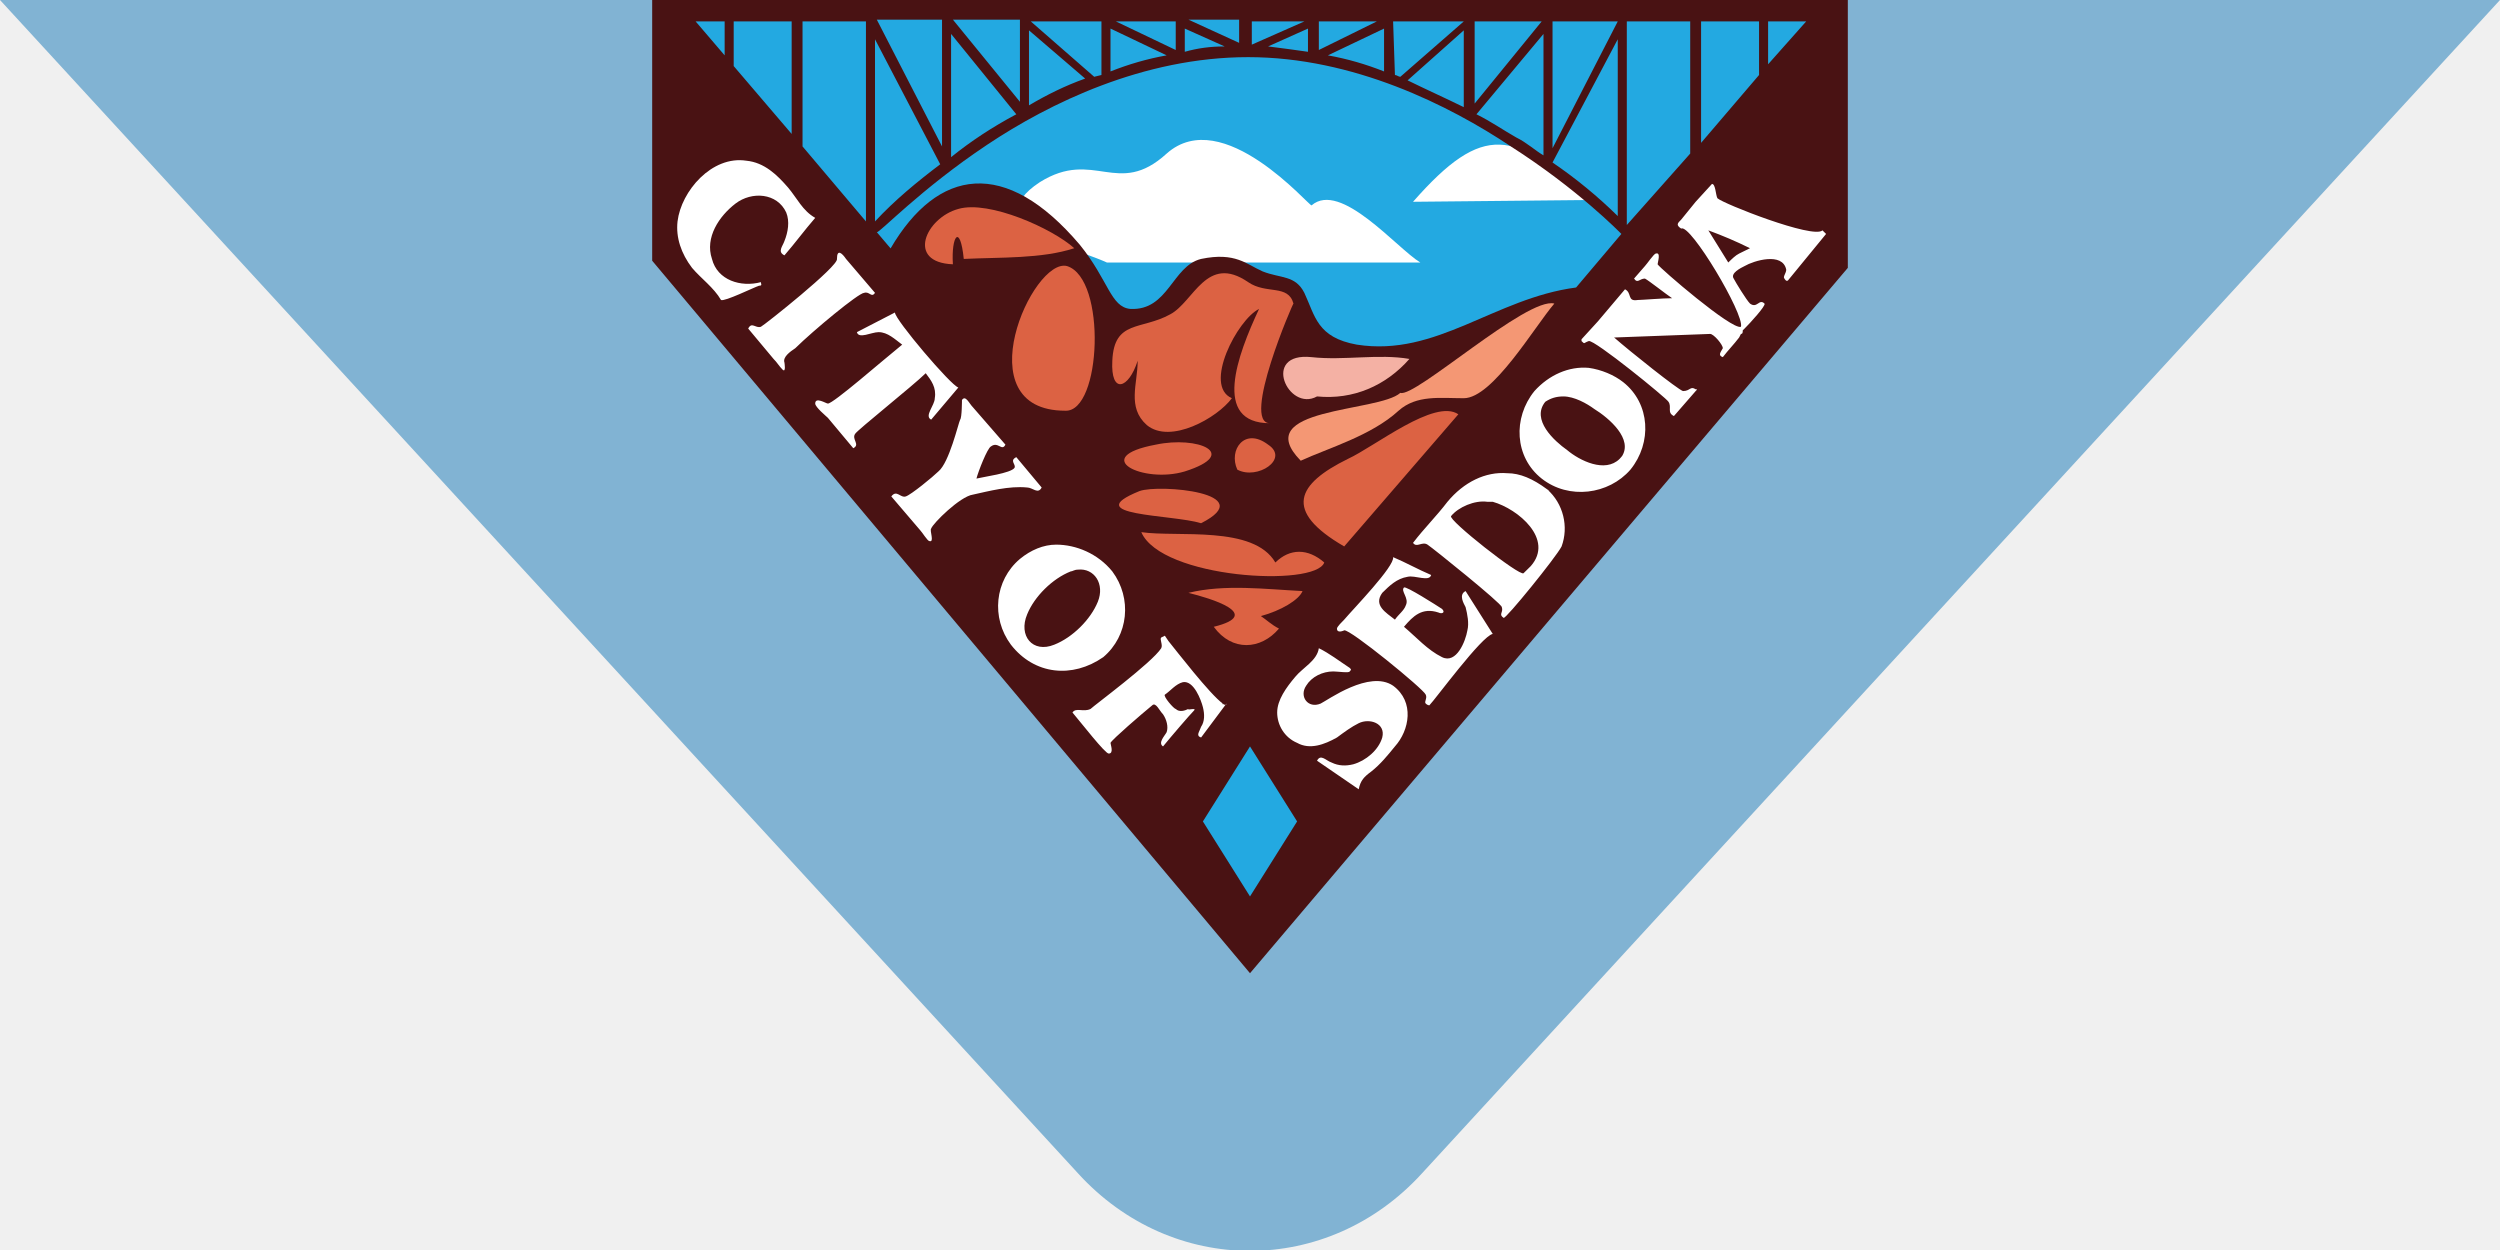
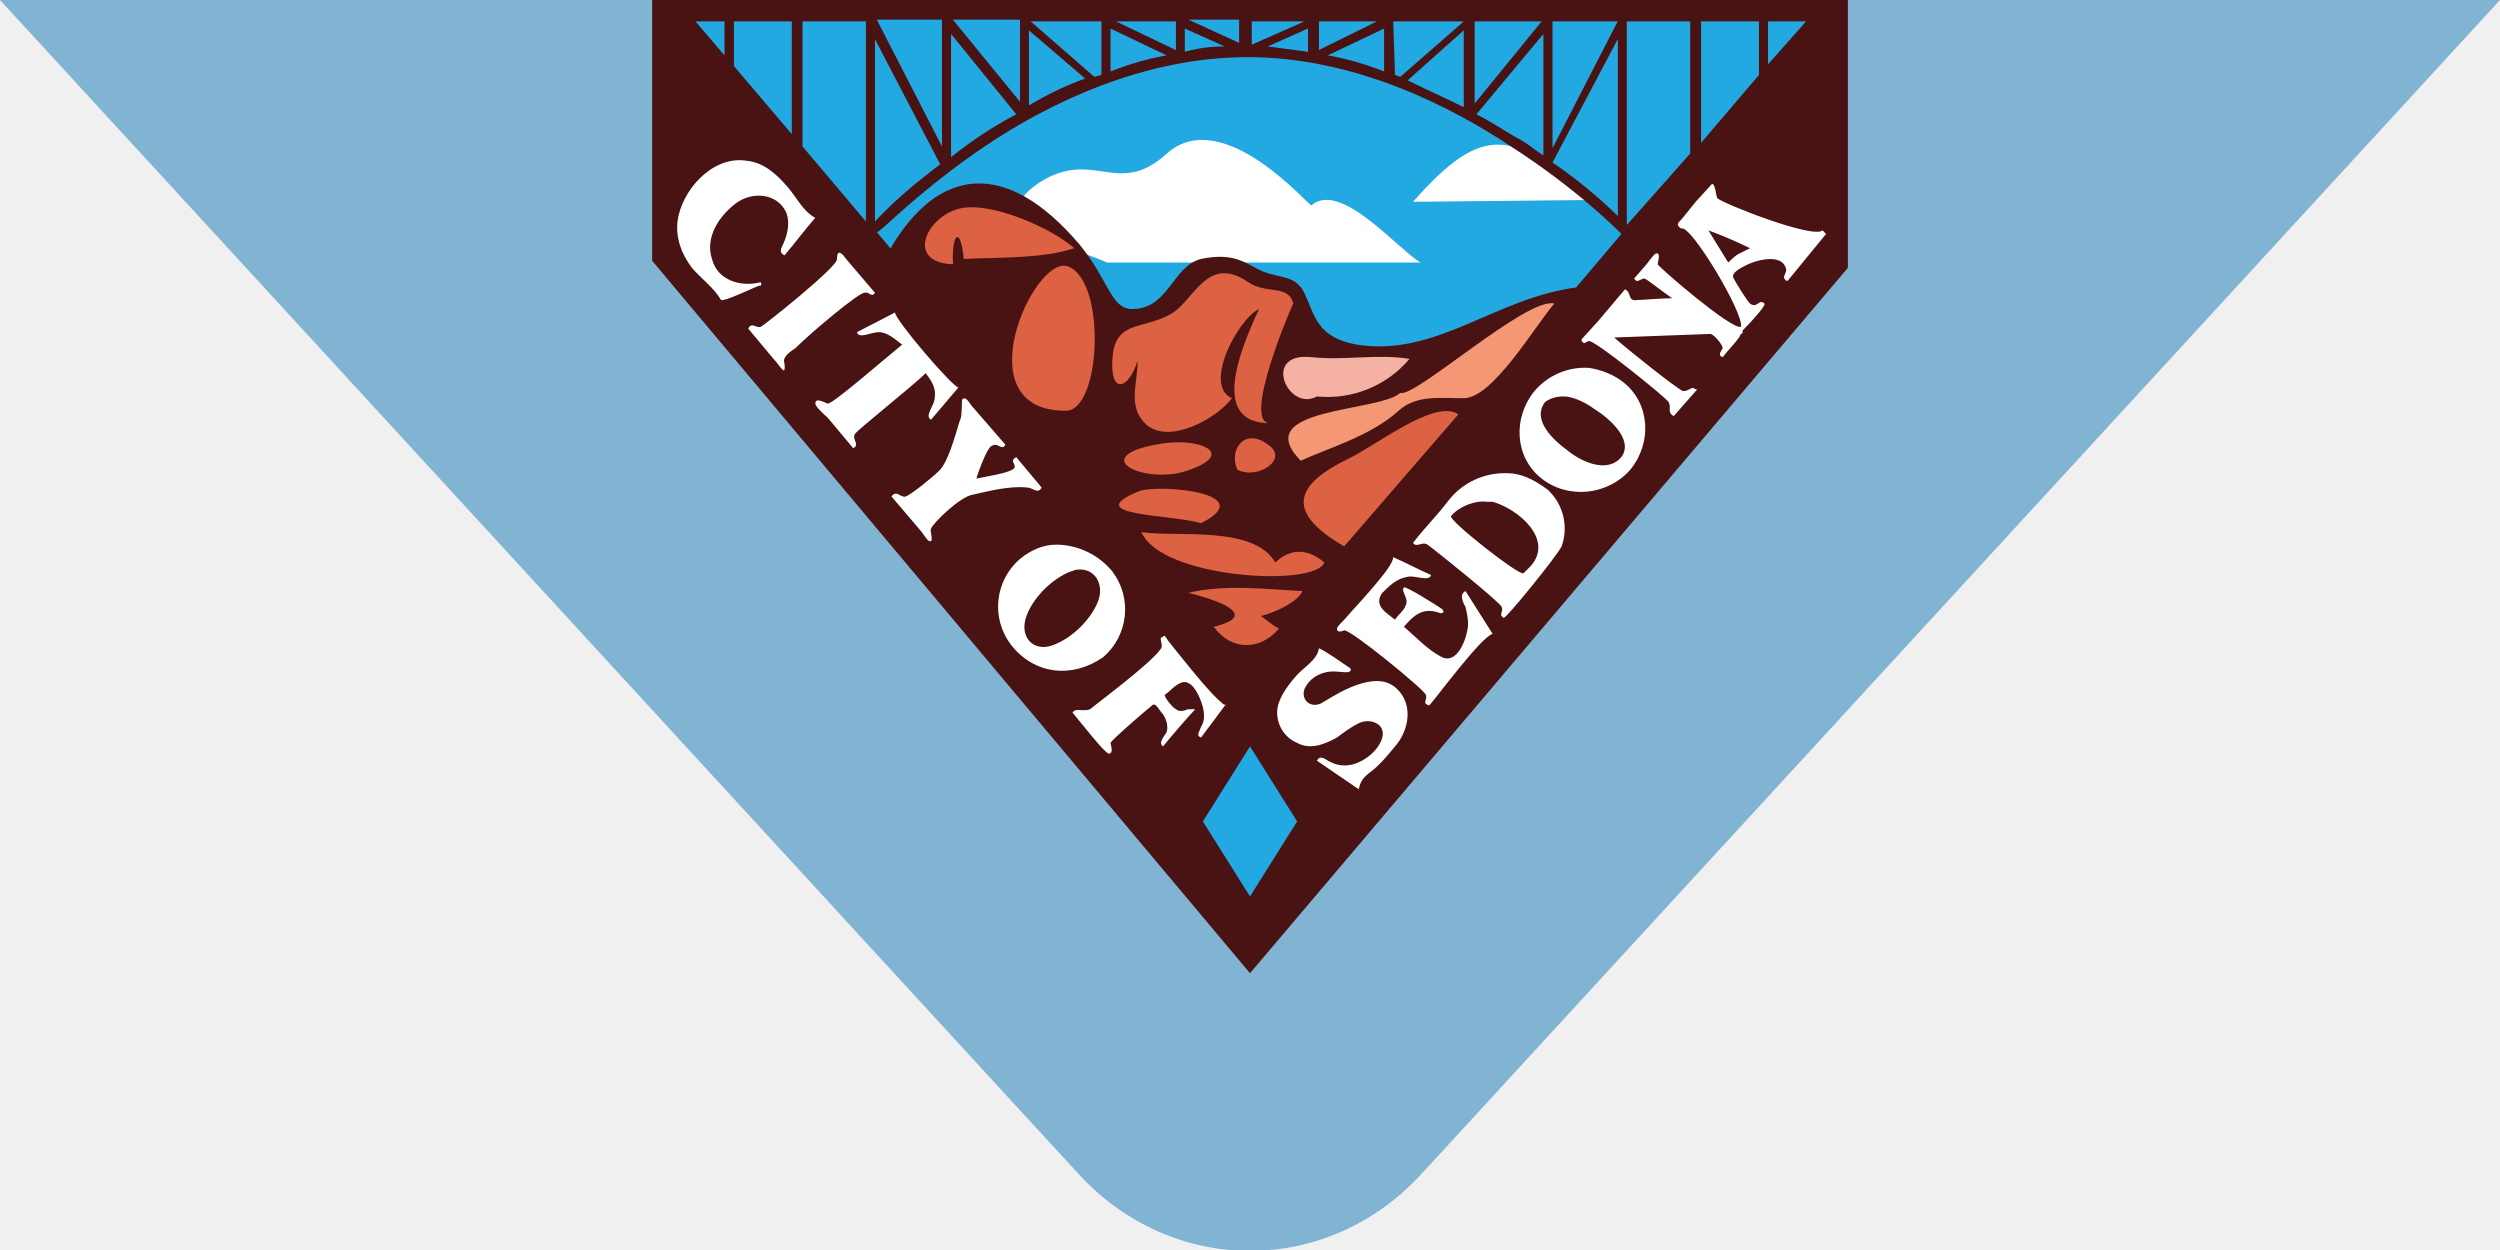
- <svg xmlns="http://www.w3.org/2000/svg" width="140" height="70" viewBox="0 0 140 70" fill="none">
-   <g clip-path="url(#clip0_83939_274)">
-     <path d="M140 0H0L60.362 65.7C65.638 71.5 74.362 71.5 79.638 65.7L140 0Z" fill="#81B3D3" />
-     <path d="M37.232 0.5L69.797 38.4L102.261 0.7L37.232 0.5Z" fill="#23A9E1" />
-     <path d="M61.986 14.7H79.536C78.218 13.9 75.073 10.1 73.449 11.5C73.348 11.6 68.478 5.8 65.333 8.6C62.594 11.1 61.275 8.3 58.232 10.2C54.58 12.6 60.261 13.9 61.986 14.7ZM89.073 11.2L79.13 11.3C83.087 6.8 84.812 7.3 89.073 11.2Z" fill="white" />
-     <path d="M99.014 3.6V1.2H101.145L99.014 3.6ZM49.101 13C49.203 13.1 51.536 10.6 55.29 8.1C58.739 5.8 64.014 3.2 69.898 3.2C75.783 3.2 81.159 5.9 84.609 8.2C88.362 10.6 90.696 13 90.797 13.1L88.261 16.1C83.696 16.7 80.449 20 75.986 19.3C73.754 18.9 73.652 17.7 73.043 16.4C72.536 15.4 71.725 15.6 70.71 15.2C69.797 14.8 69.188 14.1 67.261 14.5C65.638 14.9 65.435 17.4 63.304 17.3C62.188 17.2 62.087 15.7 60.464 13.7C56.304 8.8 52.511 9.41 49.873 13.91L49.101 13ZM40.58 1.2V3.1L38.956 1.2H40.58ZM95.261 1.2H98.507V4.2L95.261 8V1.2ZM91.101 12.6V1.2H94.652V8.6L91.101 12.6ZM90.594 2.2V12.1C89.478 11 88.261 10 86.942 9.1L90.594 2.2ZM86.435 1.9V8.7C85.927 8.4 85.522 8 84.913 7.7C84.203 7.3 83.493 6.8 82.681 6.4L86.435 1.9ZM81.971 1.7V6C80.957 5.5 79.841 5 78.826 4.5L81.971 1.7ZM82.58 1.2H86.333L82.58 5.8V1.2ZM86.942 1.2H90.594L86.942 8.3V1.2ZM78.014 1.2H81.971L78.42 4.3C78.319 4.3 78.217 4.2 78.116 4.2L78.014 1.2ZM77.507 1.6V4C76.493 3.6 75.478 3.3 74.362 3.1L77.507 1.6ZM73.246 1.6V2.9C72.536 2.8 71.826 2.7 71.014 2.6L73.246 1.6ZM66.348 1.6L68.58 2.6C67.768 2.6 67.058 2.7 66.348 2.9V1.6ZM62.188 1.6L65.333 3.1C64.217 3.3 63.203 3.6 62.188 4V1.6ZM65.841 2.8L62.493 1.2H65.841V2.8ZM69.391 2.4L66.551 1.1H69.391V2.4ZM70.101 1.2H73.043L70.101 2.5V1.2ZM73.855 1.2H77.101L73.855 2.8V1.2ZM61.275 4.3L57.725 1.2H61.681V4.2L61.275 4.3ZM57.623 1.7L60.768 4.4C59.652 4.8 58.638 5.3 57.623 5.9V1.7ZM53.261 1.9L56.913 6.4C55.594 7.1 54.377 7.9 53.261 8.8V1.9ZM49 2.2L52.652 9.2C51.333 10.2 50.116 11.2 49 12.4V2.2ZM52.754 8.2L49.101 1.1H52.754V8.2ZM57.116 5.7L53.362 1.1H57.116V5.7ZM44.333 7.5L41.087 3.7V1.2H44.333V7.5ZM44.942 1.2H48.493V12.4L44.942 8.2V1.2ZM36.522 0V14.6L70 54.5L103.478 15V0H36.522Z" fill="#491213" />
-     <path d="M67.362 46L70 41.8L72.638 46L70 50.2L67.362 46Z" fill="#23A9E1" />
-     <path d="M75.275 30.6C71.826 28.6 72.638 27.1 75.478 25.7C77 25 80.348 22.3 81.667 23.2L75.275 30.6ZM72.942 33.1C70.913 33 68.58 32.7 66.551 33.2C67.768 33.5 70.811 34.4 67.971 35.1C68.985 36.5 70.609 36.4 71.623 35.2C71.217 35 70.913 34.7 70.609 34.5C71.725 34.2 72.739 33.6 72.942 33.1ZM74.159 31.5C73.246 30.7 72.232 30.7 71.42 31.5C70.203 29.4 65.942 30.1 63.913 29.8C65.029 32.4 73.652 32.9 74.159 31.5ZM67.261 29.3C65.638 28.8 60.362 28.9 63.812 27.5C64.927 27.1 70.609 27.6 67.261 29.3ZM69.29 26.3C68.782 25.2 69.696 23.9 71.014 24.9C72.232 25.7 70.406 26.9 69.29 26.3ZM66.348 26.4C64.014 27.1 60.971 25.6 64.725 24.9C67.058 24.4 69.493 25.4 66.348 26.4C66.246 26.4 66.449 26.4 66.348 26.4ZM63.71 20.2C63.203 21.8 62.188 22.1 62.29 20.2C62.391 17.9 63.913 18.5 65.536 17.6C66.855 16.9 67.565 14.2 69.898 15.8C70.913 16.5 72.13 15.9 72.435 17C72.435 16.9 69.493 23.7 71.116 23.7C67.87 23.7 69.29 19.9 70.507 17.3C69.29 17.9 67.362 21.6 68.985 22.3C68.174 23.4 65.536 24.9 64.217 23.8C63.101 22.8 63.71 21.5 63.71 20.2ZM59.652 23C53.971 23 57.826 14.4 59.754 14.9C61.985 15.6 61.681 23.1 59.652 23ZM53.362 14.8C50.725 14.7 51.84 12.2 53.667 11.7C55.391 11.2 58.942 12.8 60.159 13.9C58.333 14.5 56 14.4 53.971 14.5C53.768 12.5 53.261 13.2 53.362 14.8Z" fill="#DC6243" />
-     <path d="M72.841 25.8C69.899 22.8 77.203 23.1 78.42 22C79.232 22.3 85.522 16.6 87.043 17C85.928 18.3 83.594 22.3 81.971 22.3C80.652 22.3 79.333 22.1 78.319 23C76.797 24.4 74.362 25.1 72.841 25.8Z" fill="#F49774" />
-     <path d="M73.754 22.2C72.13 23.1 70.609 19.7 73.449 20C75.275 20.2 77.203 19.8 78.928 20.1C77.609 21.6 75.783 22.4 73.754 22.2Z" fill="#F4B1A4" />
-     <path d="M51.841 20.9C52.145 21.3 52.449 21.7 52.348 22.3C52.348 22.7 51.739 23.3 52.145 23.5L53.667 21.7C53.261 21.6 50.116 17.9 50.116 17.5L47.986 18.6C48.087 19 48.797 18.6 49.203 18.6C49.71 18.6 50.116 19 50.522 19.3C49.406 20.2 46.667 22.6 46.362 22.6C46.261 22.6 45.652 22.2 45.652 22.6C45.652 22.8 46.261 23.3 46.362 23.4L47.783 25.1C48.188 24.9 47.681 24.6 47.884 24.3C47.986 24.1 51.13 21.6 51.841 20.9ZM48.391 16.4C48.696 16.3 48.797 16.7 49 16.4L47.377 14.5C47.174 14.2 46.87 13.9 46.87 14.5C46.971 14.9 42.812 18.2 42.609 18.3C42.304 18.4 42.102 18 41.899 18.4C42.406 19 42.812 19.5 43.319 20.1C43.522 20.3 43.623 20.5 43.826 20.7C44.029 20.9 43.928 20.3 43.928 20.3C43.826 20 44.232 19.7 44.536 19.5C45.551 18.5 48.087 16.4 48.391 16.4ZM42.609 15.8C41.493 16.1 40.174 15.7 39.87 14.5C39.464 13.3 40.275 12.1 41.188 11.4C42.102 10.7 43.522 10.8 44.029 11.9C44.232 12.4 44.13 13 43.928 13.5C43.826 13.8 43.522 14.1 43.928 14.3C44.536 13.6 45.044 12.9 45.652 12.2C44.942 11.8 44.638 11.1 44.13 10.5C43.522 9.8 42.812 9.1 41.797 9C39.87 8.7 38.145 10.7 37.942 12.4C37.841 13.3 38.145 14.2 38.754 15C39.261 15.6 39.971 16.1 40.377 16.8C40.58 16.9 42.203 16.1 42.507 16C42.71 16 42.609 15.9 42.609 15.8C42.609 15.8 42.102 16 42.609 15.8ZM68.478 39.4C67.768 38.9 65.841 36.4 65.435 35.9L65.232 35.6L65.029 35.7C64.928 35.8 65.13 36.1 65.029 36.3C64.522 37.1 61.275 39.5 61.072 39.7C60.667 39.9 60.261 39.6 60.058 39.9C60.565 40.5 61.884 42.2 62.087 42.2C62.391 42.2 62.188 41.7 62.188 41.6C62.29 41.4 63.913 40 64.522 39.5C64.725 39.3 64.928 39.8 65.13 40C65.333 40.3 65.435 40.7 65.333 41C65.232 41.2 64.826 41.6 65.13 41.8C65.536 41.3 66.652 40 66.855 39.8C67.058 39.6 66.449 39.8 66.551 39.7C66.348 39.8 66.043 39.9 65.841 39.7C65.739 39.7 65.13 39 65.232 38.9C65.536 38.7 65.841 38.3 66.246 38.2C66.855 38.1 67.261 39.2 67.362 39.6C67.464 40 67.464 40.4 67.261 40.7C67.159 41 66.957 41.2 67.261 41.3L68.681 39.4C68.681 39.5 68.58 39.5 68.478 39.4C68.58 39.5 68.377 39.4 68.478 39.4ZM59.145 30.5C58.435 30.5 57.725 30.8 57.116 31.3C55.696 32.5 55.493 34.6 56.609 36.1C57.928 37.8 60.058 38 61.783 36.8C63.203 35.6 63.406 33.5 62.29 32C61.478 31 60.261 30.5 59.145 30.5ZM60.362 31.9C61.275 31.8 61.884 32.7 61.478 33.7C61.072 34.7 60.058 35.7 59.044 36.1C57.826 36.6 57.014 35.6 57.522 34.4C57.928 33.4 58.942 32.4 59.957 32C60.058 32 60.16 31.9 60.362 31.9ZM57.522 27.3C57.826 27.3 58.13 27.7 58.333 27.3L56.913 25.6C56.507 25.8 56.913 26 56.812 26.2C56.609 26.5 55.087 26.7 54.681 26.8C54.783 26.4 55.29 25.1 55.493 25C55.899 24.7 56.102 25.3 56.304 24.9L54.478 22.8C54.275 22.6 54.072 22.1 53.87 22.4C53.87 22.4 53.87 23.4 53.768 23.5C53.667 23.7 53.16 25.9 52.551 26.4C52.246 26.7 51.029 27.7 50.725 27.8C50.42 27.9 50.217 27.4 49.913 27.8L51.536 29.7C51.638 29.8 51.942 30.3 52.044 30.3C52.348 30.4 52.044 29.7 52.145 29.6C52.246 29.3 53.768 27.8 54.478 27.7C55.391 27.5 56.507 27.2 57.522 27.3C57.319 27.3 57.725 27.3 57.522 27.3ZM82.073 34C82.174 34.4 82.275 34.9 82.174 35.3C82.073 35.9 81.565 37.2 80.754 36.8C79.942 36.4 79.333 35.7 78.623 35.1C79.13 34.5 79.638 34 80.551 34.3C80.754 34.4 80.957 34.3 80.754 34.1C80.449 33.9 78.725 32.8 78.623 32.9C78.42 33.1 78.928 33.5 78.725 33.9C78.623 34.2 78.319 34.4 78.116 34.7C77.609 34.3 76.899 33.9 77.406 33.2C77.812 32.8 78.217 32.4 78.826 32.3C79.232 32.2 80.043 32.6 80.145 32.2C79.435 31.9 78.725 31.5 78.014 31.2C78.116 31.7 75.783 34.1 75.275 34.7C75.174 34.8 74.87 35.1 74.87 35.2C74.87 35.5 75.275 35.3 75.275 35.3C75.58 35.2 79.739 38.6 79.841 38.9C79.942 39.1 79.739 39.3 79.841 39.4C79.841 39.4 79.942 39.5 80.043 39.5C80.348 39.2 82.986 35.6 83.594 35.5C83.087 34.7 82.58 33.9 82.073 33.1C81.667 33.3 81.971 33.8 82.073 34ZM78.014 38.4C76.696 37.5 74.362 39.2 73.957 39.4C73.246 39.7 72.739 39 73.145 38.4C73.449 37.9 74.058 37.6 74.667 37.6C74.87 37.6 75.58 37.7 75.58 37.6C75.681 37.5 75.681 37.5 75.58 37.4C74.971 37 74.464 36.6 73.855 36.3C73.754 37 72.942 37.4 72.536 37.9C72.029 38.5 71.522 39.2 71.522 39.9C71.522 40.6 71.928 41.3 72.638 41.6C73.348 42 74.159 41.7 74.87 41.3C75.275 41 75.681 40.7 76.087 40.5C76.696 40.2 77.609 40.5 77.406 41.3C77.203 42 76.493 42.6 75.783 42.8C75.377 42.9 74.971 42.9 74.565 42.7C74.261 42.6 73.957 42.2 73.754 42.6L76.087 44.2C76.189 43.7 76.391 43.5 76.797 43.2C77.304 42.8 77.71 42.3 78.116 41.8C78.928 40.9 79.232 39.3 78.014 38.4ZM95.87 10.3C95.87 10.4 95.87 10.4 95.87 10.3L94.957 11.3L94.145 12.3C93.942 12.5 93.841 12.6 94.145 12.8C94.652 12.5 97.696 17.6 97.493 18.3C96.986 18.5 92.928 15 92.826 14.8C92.826 14.7 93.029 14.1 92.725 14.2C92.623 14.2 92.217 14.8 92.116 14.9L91.507 15.6C91.71 15.9 91.812 15.6 92.116 15.6C92.319 15.7 93.333 16.5 93.638 16.7C93.13 16.7 91.913 16.8 91.71 16.8C91.102 16.9 91.406 16.4 91 16.2L89.478 18L88.565 19C88.565 19 88.565 19 88.565 19.1C88.768 19.3 88.667 19.2 88.971 19.1C89.275 19 93.333 22.3 93.435 22.5C93.638 22.8 93.333 23.1 93.739 23.3L94.957 21.9C95.058 21.8 95.058 21.8 94.957 21.8C94.652 21.6 94.652 21.9 94.246 21.9C93.942 21.8 91.304 19.7 90.391 18.9L95.768 18.7C95.971 18.7 96.478 19.3 96.478 19.5C96.377 19.7 96.174 19.9 96.478 20C96.783 19.6 97.087 19.3 97.391 18.9L97.493 18.7C97.594 18.7 97.594 18.6 97.594 18.5L97.696 18.4C98 18.1 98.913 17.1 98.812 17C98.507 16.7 98.406 17.3 98 17C97.797 16.8 97.188 15.8 97.087 15.6C96.884 15.3 97.493 15 97.696 14.9C98.203 14.6 99.826 14.1 100.029 15.1C100.029 15.3 99.826 15.5 99.928 15.6C99.928 15.6 100.029 15.8 100.13 15.7L102.261 13.1C102.159 13 102.159 13 102.058 12.9C101.551 13.4 96.478 11.4 96.174 11.1C96.073 10.9 96.073 10.3 95.87 10.3ZM95.667 12.9C96.478 13.2 97.189 13.5 98 13.9C97.797 14 97.594 14.1 97.391 14.2C97.189 14.3 96.986 14.5 96.783 14.7L95.667 12.9ZM88.971 20.6C87.855 20.5 86.739 21 85.928 21.9C84.71 23.4 84.812 25.6 86.333 26.8C87.855 28 90.087 27.7 91.304 26.3C92.522 24.8 92.42 22.6 90.899 21.4C90.391 21 89.681 20.7 88.971 20.6ZM87.551 22.2C88.159 22.2 88.87 22.6 89.275 22.9C90.087 23.4 91.507 24.6 90.797 25.6C90.797 25.5 90.899 25.5 90.696 25.7C89.884 26.5 88.464 25.8 87.754 25.2C87.043 24.7 85.725 23.5 86.536 22.5C86.841 22.3 87.145 22.2 87.551 22.2ZM84.406 26.5C83.188 26.4 81.971 27 81.058 28.1C80.449 28.9 79.739 29.6 79.13 30.4C79.333 30.7 79.638 30.3 79.942 30.5C80.246 30.7 84.102 33.8 84.102 34C84.203 34.3 83.899 34.4 84.203 34.6C84.304 34.7 87.145 31.2 87.449 30.6C87.855 29.5 87.551 28.2 86.638 27.4C86.739 27.5 86.841 27.5 86.638 27.4C85.826 26.8 85.116 26.5 84.406 26.5ZM83.29 28.1C83.391 28.1 83.493 28.1 83.594 28.1C85.014 28.5 87.043 30.2 85.725 31.7C85.522 31.9 85.725 31.7 85.319 32.1C85.116 32.3 81.058 29.1 81.261 28.9C81.667 28.4 82.58 28 83.29 28.1Z" fill="white" />
+ <svg xmlns="http://www.w3.org/2000/svg" width="140" height="70" fill="none">
+   <g clip-path="url(#a)">
+     <path fill="#81B3D3" d="M140 0H0l60.36 65.7c5.28 5.8 14 5.8 19.28 0L140 0Z" />
+     <path fill="#23A9E1" d="M37.23.5 69.8 38.4 102.26.7 37.23.5Z" />
+     <path fill="#fff" d="M61.99 14.7h17.55c-1.32-.8-4.47-4.6-6.1-3.2-.1.1-4.96-5.7-8.1-2.9-2.75 2.5-4.06-.3-7.1 1.6-3.66 2.4 2.02 3.7 3.75 4.5Zm27.08-3.5-9.94.1c3.96-4.5 5.68-4 9.94-.1Z" />
+     <path fill="#491213" d="M99.01 3.6V1.2h2.13l-2.13 2.4ZM49.11 13c.1.1 2.43-2.4 6.18-4.9 3.45-2.3 8.72-4.9 14.6-4.9 5.9 0 11.27 2.7 14.72 5 3.75 2.4 6.09 4.8 6.19 4.9l-2.54 3c-4.56.6-7.81 3.9-12.27 3.2-2.24-.4-2.34-1.6-2.95-2.9-.5-1-1.32-.8-2.33-1.2-.91-.4-1.52-1.1-3.45-.7-1.62.4-1.83 2.9-3.96 2.8-1.11-.1-1.21-1.6-2.84-3.6-4.16-4.9-7.95-4.29-10.59.21L49.1 13ZM40.57 1.2v1.9l-1.62-1.9h1.62Zm54.68 0h3.25v3L95.26 8V1.2ZM91.1 12.6V1.2h3.55v7.4l-3.55 4Zm-.5-10.4v9.9a26.33 26.33 0 0 0-3.66-3l3.65-6.9Zm-4.17-.3v6.8c-.5-.3-.9-.7-1.52-1-.7-.4-1.42-.9-2.23-1.3l3.75-4.5Zm-4.46-.2V6c-1.01-.5-2.13-1-3.14-1.5l3.14-2.8Zm.61-.5h3.75l-3.75 4.6V1.2Zm4.36 0h3.65l-3.65 7.1V1.2Zm-8.93 0h3.96l-3.55 3.1c-.1 0-.2-.1-.3-.1l-.1-3Zm-.5.4V4c-1.02-.4-2.03-.7-3.15-.9l3.15-1.5Zm-4.26 0v1.3L71 2.6l2.24-1Zm-6.9 0 2.23 1c-.81 0-1.52.1-2.23.3V1.6Zm-4.16 0 3.14 1.5c-1.11.2-2.13.5-3.14.9V1.6Zm3.65 1.2L62.5 1.2h3.35v1.6Zm3.55-.4-2.84-1.3h2.84v1.3Zm.71-1.2h2.94L70.1 2.5V1.2Zm3.76 0h3.24l-3.24 1.6V1.2ZM61.28 4.3l-3.56-3.1h3.96v3l-.4.1Zm-3.66-2.6 3.15 2.7c-1.12.4-2.13.9-3.15 1.5V1.7Zm-4.36.2 3.65 4.5a22.9 22.9 0 0 0-3.65 2.4V1.9ZM49 2.2l3.65 7c-1.32 1-2.53 2-3.65 3.2V2.2Zm3.75 6L49.1 1.1h3.65v7.1Zm4.37-2.5-3.76-4.6h3.76v4.6ZM44.33 7.5 41.1 3.7V1.2h3.24v6.3Zm.61-6.3h3.55v11.2l-3.55-4.2v-7ZM36.52 0v14.6L70 54.5 103.48 15V0H36.52Z" />
+     <path fill="#23A9E1" d="M67.36 46 70 41.8l2.64 4.2L70 50.2 67.36 46Z" />
+     <path fill="#DC6243" d="M75.28 30.6c-3.45-2-2.64-3.5.2-4.9 1.52-.7 4.87-3.4 6.19-2.5l-6.4 7.4Zm-2.34 2.5c-2.03-.1-4.36-.4-6.39.1 1.22.3 4.26 1.2 1.42 1.9 1.02 1.4 2.64 1.3 3.65.1-.4-.2-.7-.5-1.01-.7 1.11-.3 2.13-.9 2.33-1.4Zm1.22-1.6c-.91-.8-1.93-.8-2.74 0-1.22-2.1-5.48-1.4-7.5-1.7 1.1 2.6 9.73 3.1 10.24 1.7Zm-6.9-2.2c-1.62-.5-6.9-.4-3.45-1.8 1.12-.4 6.8.1 3.45 1.8Zm2.03-3c-.5-1.1.4-2.4 1.72-1.4 1.22.8-.6 2-1.72 1.4Zm-2.94.1c-2.34.7-5.38-.8-1.63-1.5 2.34-.5 4.77.5 1.63 1.5-.1 0 .1 0 0 0Zm-2.64-6.2c-.5 1.6-1.52 1.9-1.42 0 .1-2.3 1.62-1.7 3.25-2.6 1.31-.7 2.03-3.4 4.36-1.8 1.01.7 2.23.1 2.53 1.2 0-.1-2.94 6.7-1.31 6.7-3.25 0-1.83-3.8-.61-6.4-1.22.6-3.15 4.3-1.52 5-.82 1.1-3.45 2.6-4.77 1.5-1.12-1-.51-2.3-.51-3.6ZM59.65 23c-5.68 0-1.82-8.6.1-8.1 2.24.7 1.93 8.2-.1 8.1Zm-6.29-8.2c-2.64-.1-1.52-2.6.3-3.1 1.73-.5 5.28 1.1 6.5 2.2-1.83.6-4.16.5-6.19.6-.2-2-.7-1.3-.6.3Z" />
+     <path fill="#F49774" d="M72.84 25.8c-2.94-3 4.36-2.7 5.58-3.8.81.3 7.1-5.4 8.62-5-1.11 1.3-3.45 5.3-5.07 5.3-1.32 0-2.64-.2-3.65.7-1.52 1.4-3.96 2.1-5.48 2.8Z" />
+     <path fill="#F4B1A4" d="M73.75 22.2c-1.62.9-3.14-2.5-.3-2.2 1.83.2 3.75-.2 5.48.1a5.99 5.99 0 0 1-5.18 2.1Z" />
+     <path fill="#fff" d="M51.84 20.9c.3.4.6.8.5 1.4 0 .4-.6 1-.2 1.2l1.53-1.8c-.4-.1-3.55-3.8-3.55-4.2l-2.13 1.1c.1.4.8 0 1.21 0 .51 0 .92.4 1.32.7-1.11.9-3.85 3.3-4.16 3.3-.1 0-.7-.4-.7 0 0 .2.6.7.7.8l1.42 1.7c.4-.2-.1-.5.1-.8.1-.2 3.25-2.7 3.96-3.4Zm-3.45-4.5c.3-.1.4.3.61 0l-1.62-1.9c-.2-.3-.51-.6-.51 0 .1.4-4.06 3.7-4.26 3.8-.3.1-.5-.3-.71.1l1.42 1.7c.2.2.3.4.5.6.2.2.1-.4.1-.4-.1-.3.31-.6.62-.8 1.01-1 3.55-3.1 3.85-3.1Zm-5.78-.6c-1.12.3-2.44-.1-2.74-1.3-.4-1.2.4-2.4 1.32-3.1.91-.7 2.33-.6 2.84.5.2.5.1 1.1-.1 1.6-.1.3-.4.6 0 .8.6-.7 1.11-1.4 1.72-2.1-.7-.4-1.01-1.1-1.52-1.7-.6-.7-1.32-1.4-2.33-1.5-1.93-.3-3.65 1.7-3.86 3.4-.1.9.2 1.8.81 2.6.51.6 1.22 1.1 1.63 1.8.2.1 1.82-.7 2.13-.8.2 0 .1-.1.1-.2 0 0-.5.2 0 0Zm25.87 23.6c-.71-.5-2.64-3-3.05-3.5l-.2-.3-.2.1c-.1.1.1.4 0 .6-.5.8-3.75 3.2-3.96 3.4-.4.2-.8-.1-1.01.2.5.6 1.82 2.3 2.03 2.3.3 0 .1-.5.1-.6.1-.2 1.72-1.6 2.33-2.1.2-.2.4.3.61.5.2.3.3.7.2 1-.1.2-.5.6-.2.8.4-.5 1.52-1.8 1.73-2 .2-.2-.41 0-.3-.1-.21.1-.52.2-.72 0-.1 0-.71-.7-.6-.8.3-.2.6-.6 1-.7.62-.1 1.02 1 1.12 1.4.1.4.1.8-.1 1.1-.1.3-.3.5 0 .6l1.42-1.9c0 .1-.1.1-.2 0 .1.1-.1 0 0 0Zm-9.34-8.9c-.7 0-1.42.3-2.02.8a3.52 3.52 0 0 0-.51 4.8c1.32 1.7 3.45 1.9 5.17.7a3.52 3.52 0 0 0 .51-4.8 4.1 4.1 0 0 0-3.14-1.5Zm1.22 1.4c.92-.1 1.52.8 1.12 1.8-.4 1-1.42 2-2.44 2.4-1.21.5-2.03-.5-1.52-1.7.4-1 1.42-2 2.44-2.4.1 0 .2-.1.4-.1Zm-2.84-4.6c.3 0 .61.4.81 0l-1.42-1.7c-.4.2 0 .4-.1.6-.2.3-1.72.5-2.13.6.1-.4.61-1.7.81-1.8.4-.3.61.3.81-.1l-1.82-2.1c-.2-.2-.4-.7-.61-.4 0 0 0 1-.1 1.1-.1.2-.61 2.4-1.22 2.9-.3.3-1.52 1.3-1.83 1.4-.3.1-.5-.4-.8 0l1.62 1.9c.1.1.4.6.5.6.3.1 0-.6.1-.7.1-.3 1.63-1.8 2.34-1.9.91-.2 2.03-.5 3.04-.4-.2 0 .2 0 0 0ZM82.07 34c.1.4.2.9.1 1.3-.1.6-.6 1.9-1.42 1.5-.8-.4-1.42-1.1-2.13-1.7.51-.6 1.02-1.1 1.93-.8.2.1.4 0 .2-.2-.3-.2-2.03-1.3-2.13-1.2-.2.2.3.6.1 1-.1.3-.4.5-.6.8-.51-.4-1.22-.8-.71-1.5.4-.4.8-.8 1.42-.9.4-.1 1.21.3 1.31-.1-.7-.3-1.42-.7-2.13-1 .1.5-2.23 2.9-2.73 3.5-.1.1-.41.4-.41.5 0 .3.4.1.4.1.31-.1 4.47 3.3 4.57 3.6.1.2-.1.4 0 .5 0 0 .1.1.2.1.3-.3 2.95-3.9 3.55-4l-1.52-2.4c-.4.2-.1.7 0 .9Zm-4.06 4.4c-1.31-.9-3.65.8-4.05 1-.71.3-1.22-.4-.81-1 .3-.5.9-.8 1.52-.8.2 0 .91.1.91 0 .1-.1.1-.1 0-.2-.6-.4-1.12-.8-1.72-1.1-.1.7-.92 1.1-1.32 1.6-.51.6-1.02 1.3-1.02 2s.4 1.4 1.12 1.7c.7.4 1.52.1 2.23-.3.4-.3.81-.6 1.22-.8.6-.3 1.52 0 1.32.8-.2.7-.92 1.3-1.63 1.5-.4.1-.8.1-1.21-.1-.3-.1-.61-.5-.82-.1l2.34 1.6c.1-.5.3-.7.7-1 .51-.4.92-.9 1.33-1.4.8-.9 1.11-2.5-.1-3.4Zm17.86-28.1c0 .1 0 .1 0 0l-.91 1-.81 1c-.2.2-.3.3 0 .5.5-.3 3.55 4.8 3.34 5.5-.5.2-4.56-3.3-4.66-3.5 0-.1.2-.7-.1-.6-.1 0-.51.6-.61.7l-.61.7c.2.3.3 0 .6 0 .2.1 1.22.9 1.53 1.1-.51 0-1.73.1-1.93.1-.6.1-.3-.4-.71-.6L89.48 18l-.91 1v.1c.2.2.1.1.4 0 .3-.1 4.36 3.2 4.46 3.4.2.3-.1.6.3.8l1.23-1.4c.1-.1.1-.1 0-.1-.3-.2-.3.1-.71.1-.3-.1-2.95-2.2-3.86-3l5.38-.2c.2 0 .7.6.7.8-.1.2-.3.4 0 .5.31-.4.62-.7.92-1.1l.1-.2c.1 0 .1-.1.1-.2l.1-.1c.31-.3 1.22-1.3 1.12-1.4-.3-.3-.4.3-.81 0-.2-.2-.81-1.2-.91-1.4-.2-.3.4-.6.6-.7.51-.3 2.14-.8 2.34.2 0 .2-.2.4-.1.5 0 0 .1.2.2.1l2.13-2.6-.2-.2c-.5.5-5.58-1.5-5.89-1.8-.1-.2-.1-.8-.3-.8Zm-.2 2.6c.8.3 1.52.6 2.33 1l-.6.3c-.21.1-.41.3-.62.5l-1.11-1.8Zm-6.7 7.7a3.7 3.7 0 0 0-3.04 1.3c-1.22 1.5-1.12 3.7.4 4.9 1.53 1.2 3.76.9 4.97-.5 1.22-1.5 1.12-3.7-.4-4.9-.5-.4-1.22-.7-1.93-.8Zm-1.42 1.6c.6 0 1.32.4 1.73.7.8.5 2.23 1.7 1.52 2.7 0-.1.1-.1-.1.1-.82.8-2.24.1-2.95-.5-.7-.5-2.03-1.7-1.21-2.7.3-.2.6-.3 1.01-.3Zm-3.14 4.3a4 4 0 0 0-3.35 1.6c-.61.8-1.32 1.5-1.93 2.3.2.3.5-.1.81.1.3.2 4.16 3.3 4.16 3.5.1.3-.2.4.1.6.1.1 2.94-3.4 3.25-4 .4-1.1.1-2.4-.81-3.2.1.1.2.1 0 0-.81-.6-1.52-.9-2.23-.9Zm-1.12 1.6h.3c1.42.4 3.45 2.1 2.13 3.6l-.4.4c-.2.2-4.26-3-4.06-3.2.4-.5 1.32-.9 2.03-.8Z" />
  </g>
  <defs>
-     <clipPath id="clip0_83939_274">
-       <rect width="140" height="70" fill="white" />
+     <clipPath id="a">
+       <path fill="#fff" d="M0 0h140v70H0z" />
    </clipPath>
  </defs>
</svg>
